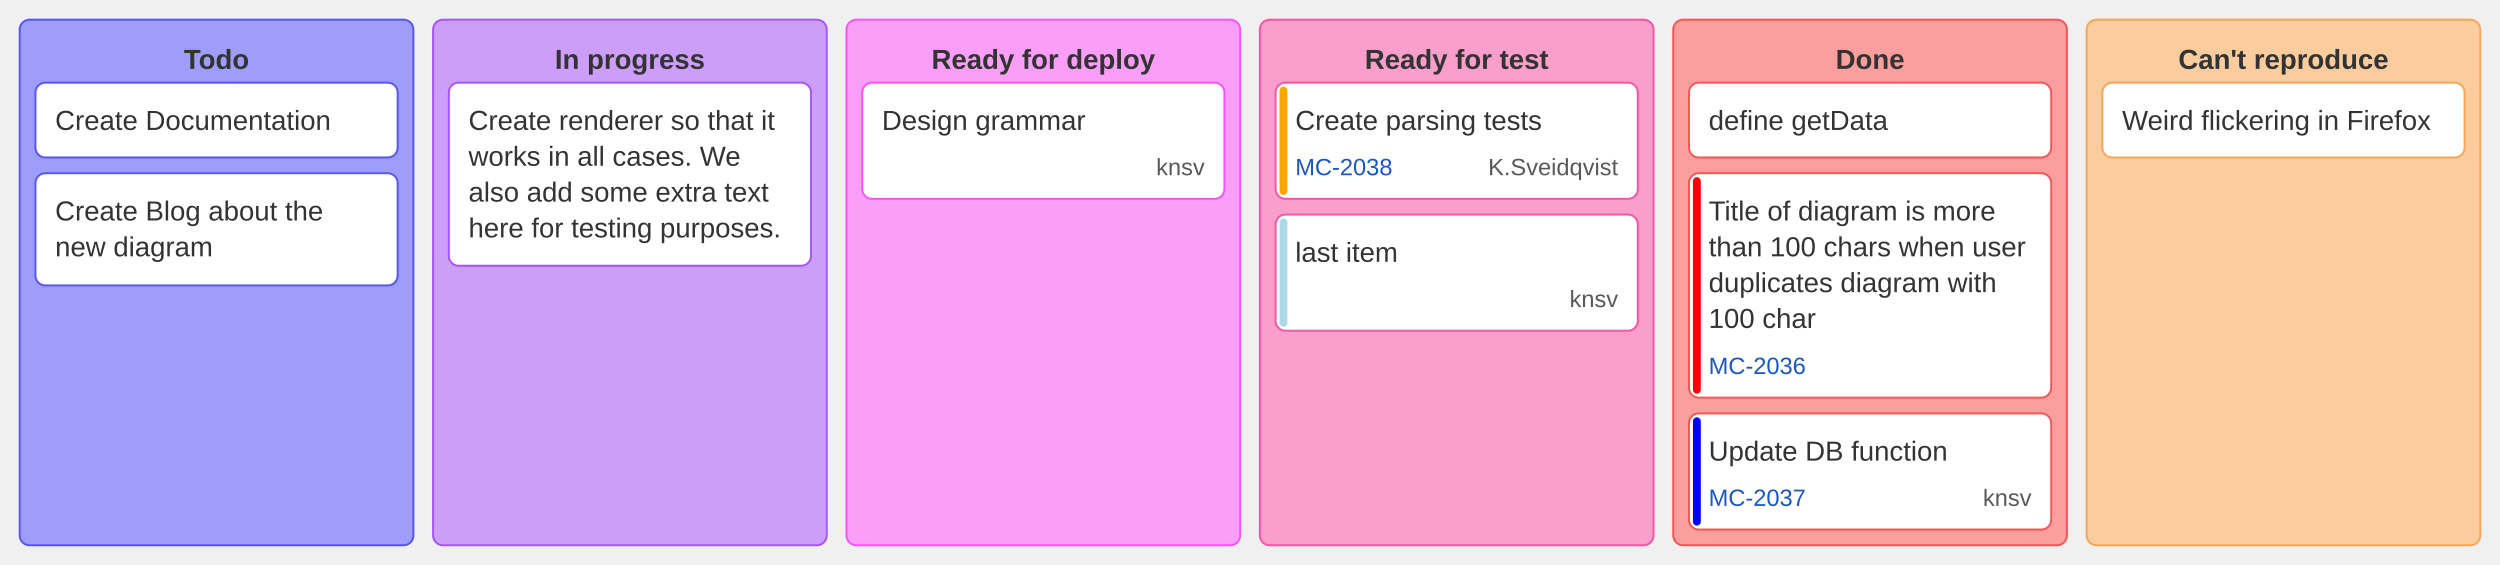
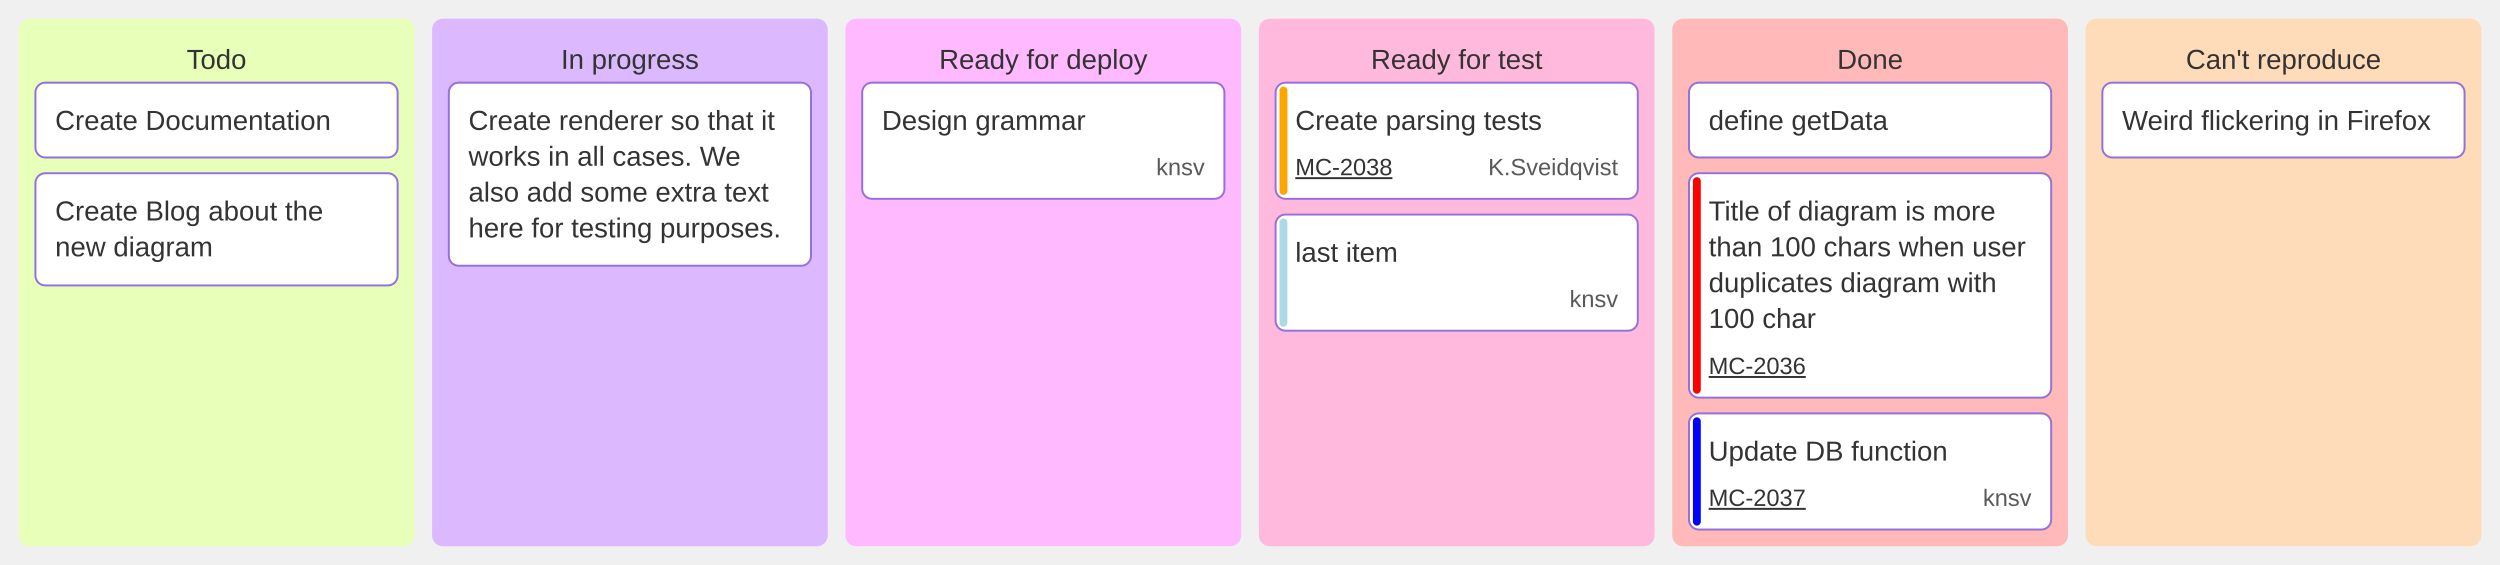
<svg xmlns="http://www.w3.org/2000/svg" id="my-svg" width="100%" class="kanban" style="max-width: 1270px; background-color: white;" viewBox="-10 -10 1270 287" role="graphics-document document" aria-roledescription="kanban">
  <style>#my-svg{font-family:"trebuchet ms", verdana, arial, sans-serif;font-size:16px;}#my-svg text{font-family:"trebuchet ms", verdana, arial, sans-serif;}</style>
  <g>
    <g class="kanban">
      <g class="kanban-column">
-         <rect class="kanban-section" x="0" y="0" width="200" height="267" rx="5" ry="5" fill="#9e9efa" stroke="#5555f6" stroke-width="1" />
-         <text class="kanban-section-title" x="100" y="25" text-anchor="middle" font-size="14" fill="#333333" font-weight="bold">Todo</text>
-         <rect class="kanban-item" x="8" y="32" width="184" height="38" rx="5" ry="5" fill="white" stroke="#5555f6" stroke-width="1" />
+         <rect class="kanban-section" x="0" y="0" width="200" height="267" rx="5" ry="5" fill="#e8ffb9" stroke="#e8ffb9" stroke-width="1" />
+         <text class="kanban-section-title" x="100" y="25" text-anchor="middle" font-size="14" fill="#333">Todo</text>
+         <rect class="kanban-item" x="8" y="32" width="184" height="38" rx="5" ry="5" fill="white" stroke="#9370DB" stroke-width="1" />
        <text class="kanban-label" x="18" y="56" text-anchor="start" font-size="14" fill="#333">Create Documentation</text>
-         <rect class="kanban-item" x="8" y="78" width="184" height="57" rx="5" ry="5" fill="white" stroke="#5555f6" stroke-width="1" />
+         <rect class="kanban-item" x="8" y="78" width="184" height="57" rx="5" ry="5" fill="white" stroke="#9370DB" stroke-width="1" />
        <text class="kanban-label" x="18" y="102" text-anchor="start" font-size="14" fill="#333">
          <tspan x="18" y="102">Create Blog about the</tspan>
          <tspan x="18" y="120.2">new diagram</tspan>
        </text>
      </g>
      <g class="kanban-column">
-         <rect class="kanban-section" x="210" y="0" width="200" height="267" rx="5" ry="5" fill="#cc9efa" stroke="#a655f6" stroke-width="1" />
-         <text class="kanban-section-title" x="310" y="25" text-anchor="middle" font-size="14" fill="#333333" font-weight="bold">In progress</text>
-         <rect class="kanban-item" x="218" y="32" width="184" height="93" rx="5" ry="5" fill="white" stroke="#a655f6" stroke-width="1" />
+         <rect class="kanban-section" x="210" y="0" width="200" height="267" rx="5" ry="5" fill="#dcb9ff" stroke="#dcb9ff" stroke-width="1" />
+         <text class="kanban-section-title" x="310" y="25" text-anchor="middle" font-size="14" fill="#333">In progress</text>
+         <rect class="kanban-item" x="218" y="32" width="184" height="93" rx="5" ry="5" fill="white" stroke="#9370DB" stroke-width="1" />
        <text class="kanban-label" x="228" y="56" text-anchor="start" font-size="14" fill="#333">
          <tspan x="228" y="56">Create renderer so that it</tspan>
          <tspan x="228" y="74.2">works in all cases. We</tspan>
          <tspan x="228" y="92.4">also add some extra text</tspan>
          <tspan x="228" y="110.6">here for testing purposes.</tspan>
        </text>
      </g>
      <g class="kanban-column">
-         <rect class="kanban-section" x="420" y="0" width="200" height="267" rx="5" ry="5" fill="#fa9efa" stroke="#f655f6" stroke-width="1" />
-         <text class="kanban-section-title" x="520" y="25" text-anchor="middle" font-size="14" fill="#333333" font-weight="bold">Ready for deploy</text>
-         <rect class="kanban-item" x="428" y="32" width="184" height="59" rx="5" ry="5" fill="white" stroke="#f655f6" stroke-width="1" />
+         <rect class="kanban-section" x="420" y="0" width="200" height="267" rx="5" ry="5" fill="#ffb9ff" stroke="#ffb9ff" stroke-width="1" />
+         <text class="kanban-section-title" x="520" y="25" text-anchor="middle" font-size="14" fill="#333">Ready for deploy</text>
+         <rect class="kanban-item" x="428" y="32" width="184" height="59" rx="5" ry="5" fill="white" stroke="#9370DB" stroke-width="1" />
        <text class="kanban-label" x="438" y="56" text-anchor="start" font-size="14" fill="#333">Design grammar</text>
        <text class="kanban-assigned" x="602" y="79" text-anchor="end" font-size="12" fill="#595959">knsv</text>
      </g>
      <g class="kanban-column">
-         <rect class="kanban-section" x="630" y="0" width="200" height="267" rx="5" ry="5" fill="#fa9ecc" stroke="#f655a6" stroke-width="1" />
-         <text class="kanban-section-title" x="730" y="25" text-anchor="middle" font-size="14" fill="#333333" font-weight="bold">Ready for test</text>
-         <rect class="kanban-item" x="638" y="32" width="184" height="59" rx="5" ry="5" fill="white" stroke="#f655a6" stroke-width="1" />
+         <rect class="kanban-section" x="630" y="0" width="200" height="267" rx="5" ry="5" fill="#ffb9dc" stroke="#ffb9dc" stroke-width="1" />
+         <text class="kanban-section-title" x="730" y="25" text-anchor="middle" font-size="14" fill="#333">Ready for test</text>
+         <rect class="kanban-item" x="638" y="32" width="184" height="59" rx="5" ry="5" fill="white" stroke="#9370DB" stroke-width="1" />
        <rect class="kanban-priority" x="640" y="34" width="4" height="55" rx="2" ry="2" fill="orange" stroke="none" />
        <text class="kanban-label" x="648" y="56" text-anchor="start" font-size="14" fill="#333">Create parsing tests</text>
-         <text class="kanban-ticket" x="648" y="79" text-anchor="start" font-size="12" fill="#1a56c4">MC-2038</text>
+         <text class="kanban-ticket" x="648" y="79" text-anchor="start" font-size="12" fill="#333">MC-2038</text>
+         <path d="M648,80.5L697.344,80.5" fill="none" stroke="#333" stroke-width="1" />
        <text class="kanban-assigned" x="812" y="79" text-anchor="end" font-size="12" fill="#595959">K.Sveidqvist</text>
-         <rect class="kanban-item" x="638" y="99" width="184" height="59" rx="5" ry="5" fill="white" stroke="#f655a6" stroke-width="1" />
+         <rect class="kanban-item" x="638" y="99" width="184" height="59" rx="5" ry="5" fill="white" stroke="#9370DB" stroke-width="1" />
        <rect class="kanban-priority" x="640" y="101" width="4" height="55" rx="2" ry="2" fill="lightblue" stroke="none" />
        <text class="kanban-label" x="648" y="123" text-anchor="start" font-size="14" fill="#333">last item</text>
        <text class="kanban-assigned" x="812" y="146" text-anchor="end" font-size="12" fill="#595959">knsv</text>
      </g>
      <g class="kanban-column">
-         <rect class="kanban-section" x="840" y="0" width="200" height="267" rx="5" ry="5" fill="#fa9e9e" stroke="#f65555" stroke-width="1" />
-         <text class="kanban-section-title" x="940" y="25" text-anchor="middle" font-size="14" fill="#333333" font-weight="bold">Done</text>
-         <rect class="kanban-item" x="848" y="32" width="184" height="38" rx="5" ry="5" fill="white" stroke="#f65555" stroke-width="1" />
+         <rect class="kanban-section" x="840" y="0" width="200" height="267" rx="5" ry="5" fill="#ffb9b9" stroke="#ffb9b9" stroke-width="1" />
+         <text class="kanban-section-title" x="940" y="25" text-anchor="middle" font-size="14" fill="#333">Done</text>
+         <rect class="kanban-item" x="848" y="32" width="184" height="38" rx="5" ry="5" fill="white" stroke="#9370DB" stroke-width="1" />
        <text class="kanban-label" x="858" y="56" text-anchor="start" font-size="14" fill="#333">define getData</text>
-         <rect class="kanban-item" x="848" y="78" width="184" height="114" rx="5" ry="5" fill="white" stroke="#f65555" stroke-width="1" />
+         <rect class="kanban-item" x="848" y="78" width="184" height="114" rx="5" ry="5" fill="white" stroke="#9370DB" stroke-width="1" />
        <rect class="kanban-priority" x="850" y="80" width="4" height="110" rx="2" ry="2" fill="red" stroke="none" />
        <text class="kanban-label" x="858" y="102" text-anchor="start" font-size="14" fill="#333">
          <tspan x="858" y="102">Title of diagram is more</tspan>
          <tspan x="858" y="120.2">than 100 chars when user</tspan>
          <tspan x="858" y="138.4">duplicates diagram with</tspan>
          <tspan x="858" y="156.6">100 char</tspan>
        </text>
-         <text class="kanban-ticket" x="858" y="180" text-anchor="start" font-size="12" fill="#1a56c4">MC-2036</text>
-         <rect class="kanban-item" x="848" y="200" width="184" height="59" rx="5" ry="5" fill="white" stroke="#f65555" stroke-width="1" />
+         <text class="kanban-ticket" x="858" y="180" text-anchor="start" font-size="12" fill="#333">MC-2036</text>
+         <path d="M858,181.5L907.344,181.5" fill="none" stroke="#333" stroke-width="1" />
+         <rect class="kanban-item" x="848" y="200" width="184" height="59" rx="5" ry="5" fill="white" stroke="#9370DB" stroke-width="1" />
        <rect class="kanban-priority" x="850" y="202" width="4" height="55" rx="2" ry="2" fill="blue" stroke="none" />
        <text class="kanban-label" x="858" y="224" text-anchor="start" font-size="14" fill="#333">Update DB function</text>
-         <text class="kanban-ticket" x="858" y="247" text-anchor="start" font-size="12" fill="#1a56c4">MC-2037</text>
+         <text class="kanban-ticket" x="858" y="247" text-anchor="start" font-size="12" fill="#333">MC-2037</text>
+         <path d="M858,248.5L907.344,248.5" fill="none" stroke="#333" stroke-width="1" />
        <text class="kanban-assigned" x="1022" y="247" text-anchor="end" font-size="12" fill="#595959">knsv</text>
      </g>
      <g class="kanban-column">
-         <rect class="kanban-section" x="1050" y="0" width="200" height="267" rx="5" ry="5" fill="#facc9e" stroke="#f6a655" stroke-width="1" />
-         <text class="kanban-section-title" x="1150" y="25" text-anchor="middle" font-size="14" fill="#333333" font-weight="bold">Can't reproduce</text>
-         <rect class="kanban-item" x="1058" y="32" width="184" height="38" rx="5" ry="5" fill="white" stroke="#f6a655" stroke-width="1" />
+         <rect class="kanban-section" x="1050" y="0" width="200" height="267" rx="5" ry="5" fill="#ffdcb9" stroke="#ffdcb9" stroke-width="1" />
+         <text class="kanban-section-title" x="1150" y="25" text-anchor="middle" font-size="14" fill="#333">Can't reproduce</text>
+         <rect class="kanban-item" x="1058" y="32" width="184" height="38" rx="5" ry="5" fill="white" stroke="#9370DB" stroke-width="1" />
        <text class="kanban-label" x="1068" y="56" text-anchor="start" font-size="14" fill="#333">Weird flickering in Firefox</text>
      </g>
    </g>
  </g>
</svg>
